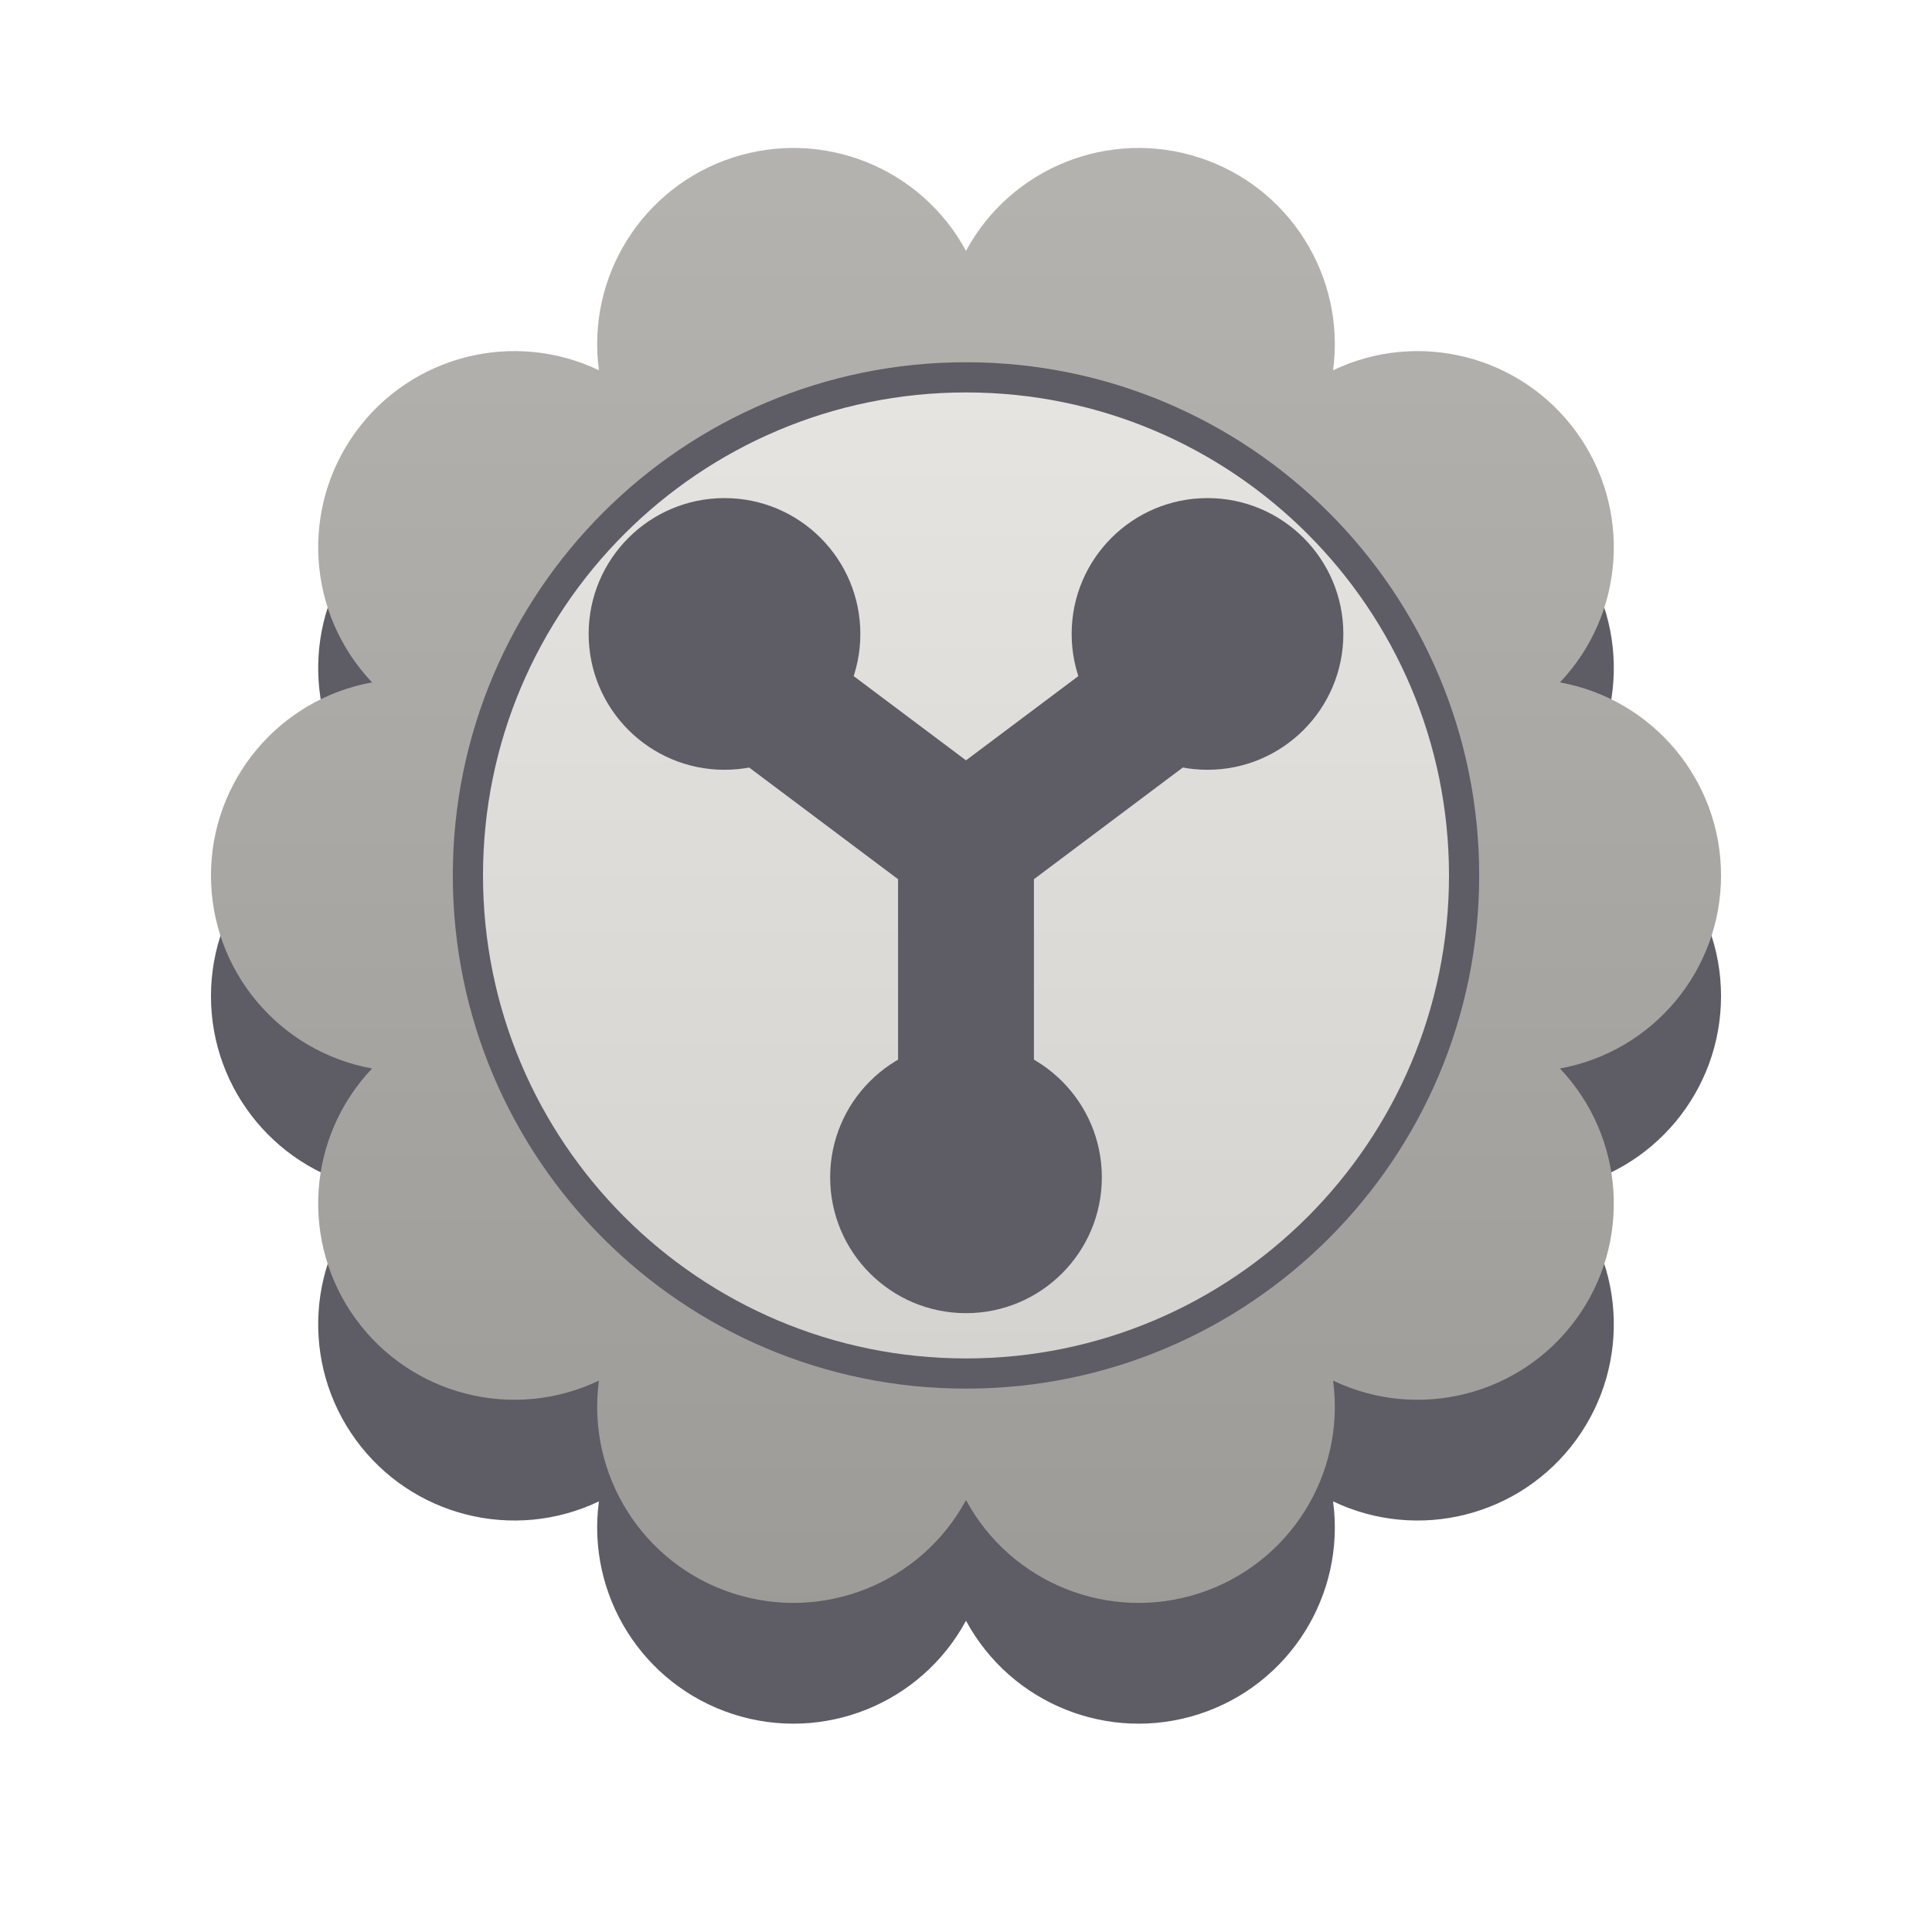
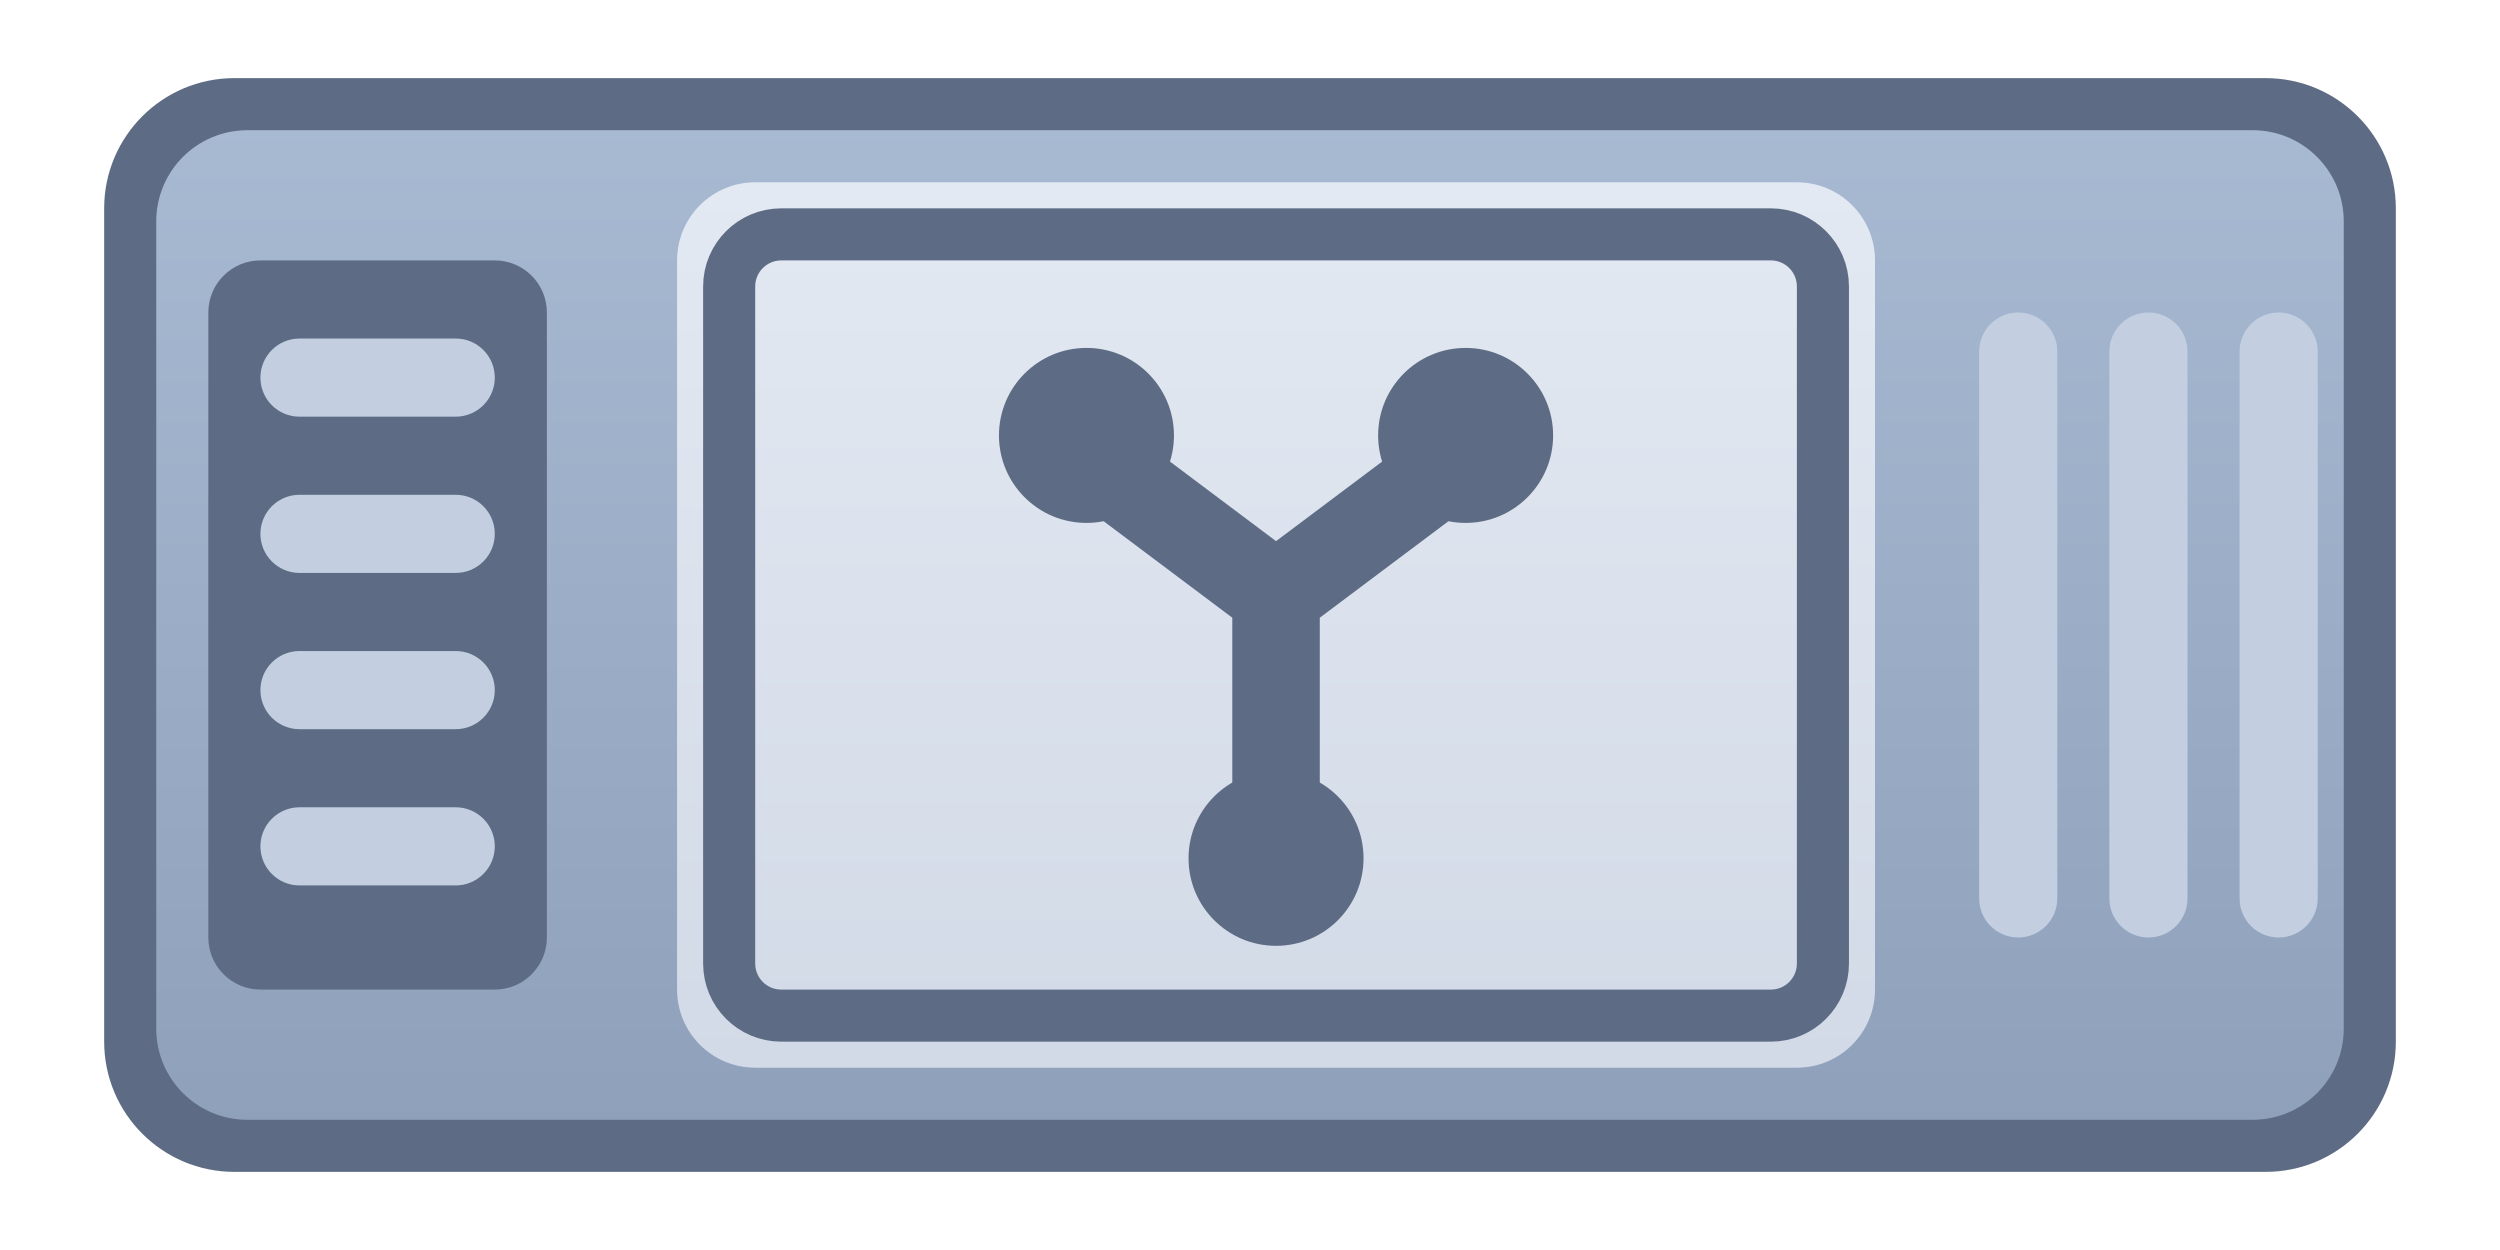
- <svg xmlns="http://www.w3.org/2000/svg" width="128" height="128" viewBox="0 0 128 128" version="1.1">
+ <svg xmlns="http://www.w3.org/2000/svg" width="192" height="96" viewBox="0 0 192 96" version="1.1">
  <defs>
-     <linearGradient id="rim" x1="0" y1="8" x2="0" y2="116" gradientUnits="userSpaceOnUse">
-       <stop offset="0" stop-color="#b5b3b0" />
-       <stop offset="1" stop-color="#9a9996" />
+     <linearGradient id="body" x1="0" y1="6" x2="0" y2="90" gradientUnits="userSpaceOnUse">
+       <stop offset="0" stop-color="#a9bad3" />
+       <stop offset="1" stop-color="#8e9fba" />
    </linearGradient>
-     <linearGradient id="field" x1="0" y1="26" x2="0" y2="90" gradientUnits="userSpaceOnUse">
-       <stop offset="0" stop-color="#e6e4e1" />
-       <stop offset="1" stop-color="#d5d3d0" />
+     <linearGradient id="field" x1="0" y1="14" x2="0" y2="82" gradientUnits="userSpaceOnUse">
+       <stop offset="0" stop-color="#e3e9f2" />
+       <stop offset="1" stop-color="#d2dae7" />
    </linearGradient>
+     <clipPath id="label">
+       <rect x="52" y="14" width="92" height="68" rx="6" />
+     </clipPath>
  </defs>
-   <path id="seal-profile" d="M103.35 53.21 A13 13 0 0 1 103.35 78.79 A13 13 0 0 1 88.32 99.47 A13 13 0 0 1 64.00 107.38 A13 13 0 0 1 39.68 99.47 A13 13 0 0 1 24.65 78.79 A13 13 0 0 1 24.65 53.21 A13 13 0 0 1 39.68 32.53 A13 13 0 0 1 64.00 24.62 A13 13 0 0 1 88.32 32.53 A13 13 0 0 1 103.35 53.21 Z" fill="#5e5c64" />
-   <path id="seal" d="M103.35 45.21 A13 13 0 0 1 103.35 70.79 A13 13 0 0 1 88.32 91.47 A13 13 0 0 1 64.00 99.38 A13 13 0 0 1 39.68 91.47 A13 13 0 0 1 24.65 70.79 A13 13 0 0 1 24.65 45.21 A13 13 0 0 1 39.68 24.53 A13 13 0 0 1 64.00 16.62 A13 13 0 0 1 88.32 24.53 A13 13 0 0 1 103.35 45.21 Z" fill="url(#rim)" />
-   <circle id="field-bezel" cx="64" cy="58" r="34" fill="#5e5c64" />
-   <circle id="field" cx="64" cy="58" r="32" fill="url(#field)" />
-   <g id="motif" transform="translate(0,-2)">
-     <path id="branch-bars" d="M64 80 V58 M64 58 L48 46 M64 58 L80 46" fill="none" stroke="#5e5c64" stroke-width="9" stroke-linecap="round" stroke-linejoin="round" />
-     <circle id="branch-root" cx="64" cy="80" r="9" fill="#5e5c64" />
-     <circle id="branch-left" cx="48" cy="44" r="9" fill="#5e5c64" />
-     <circle id="branch-right" cx="80" cy="44" r="9" fill="#5e5c64" />
+   <path id="shell-edge" d="M18 6 H174 A10 10 0 0 1 184 16 V80 A10 10 0 0 1 174 90 H18 A10 10 0 0 1 8 80 V16 A10 10 0 0 1 18 6 Z" fill="#5d6c84" />
+   <path id="shell" d="M19 10 H173 A7 7 0 0 1 180 17 V79 A7 7 0 0 1 173 86 H19 A7 7 0 0 1 12 79 V17 A7 7 0 0 1 19 10 Z" fill="url(#body)" />
+   <rect id="connector" x="16" y="20" width="26" height="56" rx="4" fill="#5d6c84" />
+   <rect id="pin-1" x="20" y="26" width="18" height="6" rx="3" fill="#c3cfe1" />
+   <rect id="pin-2" x="20" y="38" width="18" height="6" rx="3" fill="#c3cfe1" />
+   <rect id="pin-3" x="20" y="50" width="18" height="6" rx="3" fill="#c3cfe1" />
+   <rect id="pin-4" x="20" y="62" width="18" height="6" rx="3" fill="#c3cfe1" />
+   <rect id="ridge-1" x="152" y="24" width="6" height="48" rx="3" fill="#c3cfe1" />
+   <rect id="ridge-2" x="162" y="24" width="6" height="48" rx="3" fill="#c3cfe1" />
+   <rect id="ridge-3" x="172" y="24" width="6" height="48" rx="3" fill="#c3cfe1" />
+   <rect id="label" x="52" y="14" width="92" height="68" rx="6" fill="url(#field)" />
+   <rect id="label-frame" x="56" y="18" width="84" height="60" rx="4" fill="none" stroke="#5d6c84" stroke-width="4" />
+   <g id="motif" transform="translate(98,48) scale(1.12)">
+     <path d="M0 16 V-2 M0 -2 L-12 -11 M0 -2 L12 -11" fill="none" stroke="#5d6c84" stroke-width="6" stroke-linecap="round" />
+     <circle cx="0" cy="16" r="6" fill="#5d6c84" />
+     <circle cx="-13" cy="-13" r="6" fill="#5d6c84" />
+     <circle cx="13" cy="-13" r="6" fill="#5d6c84" />
  </g>
</svg>
